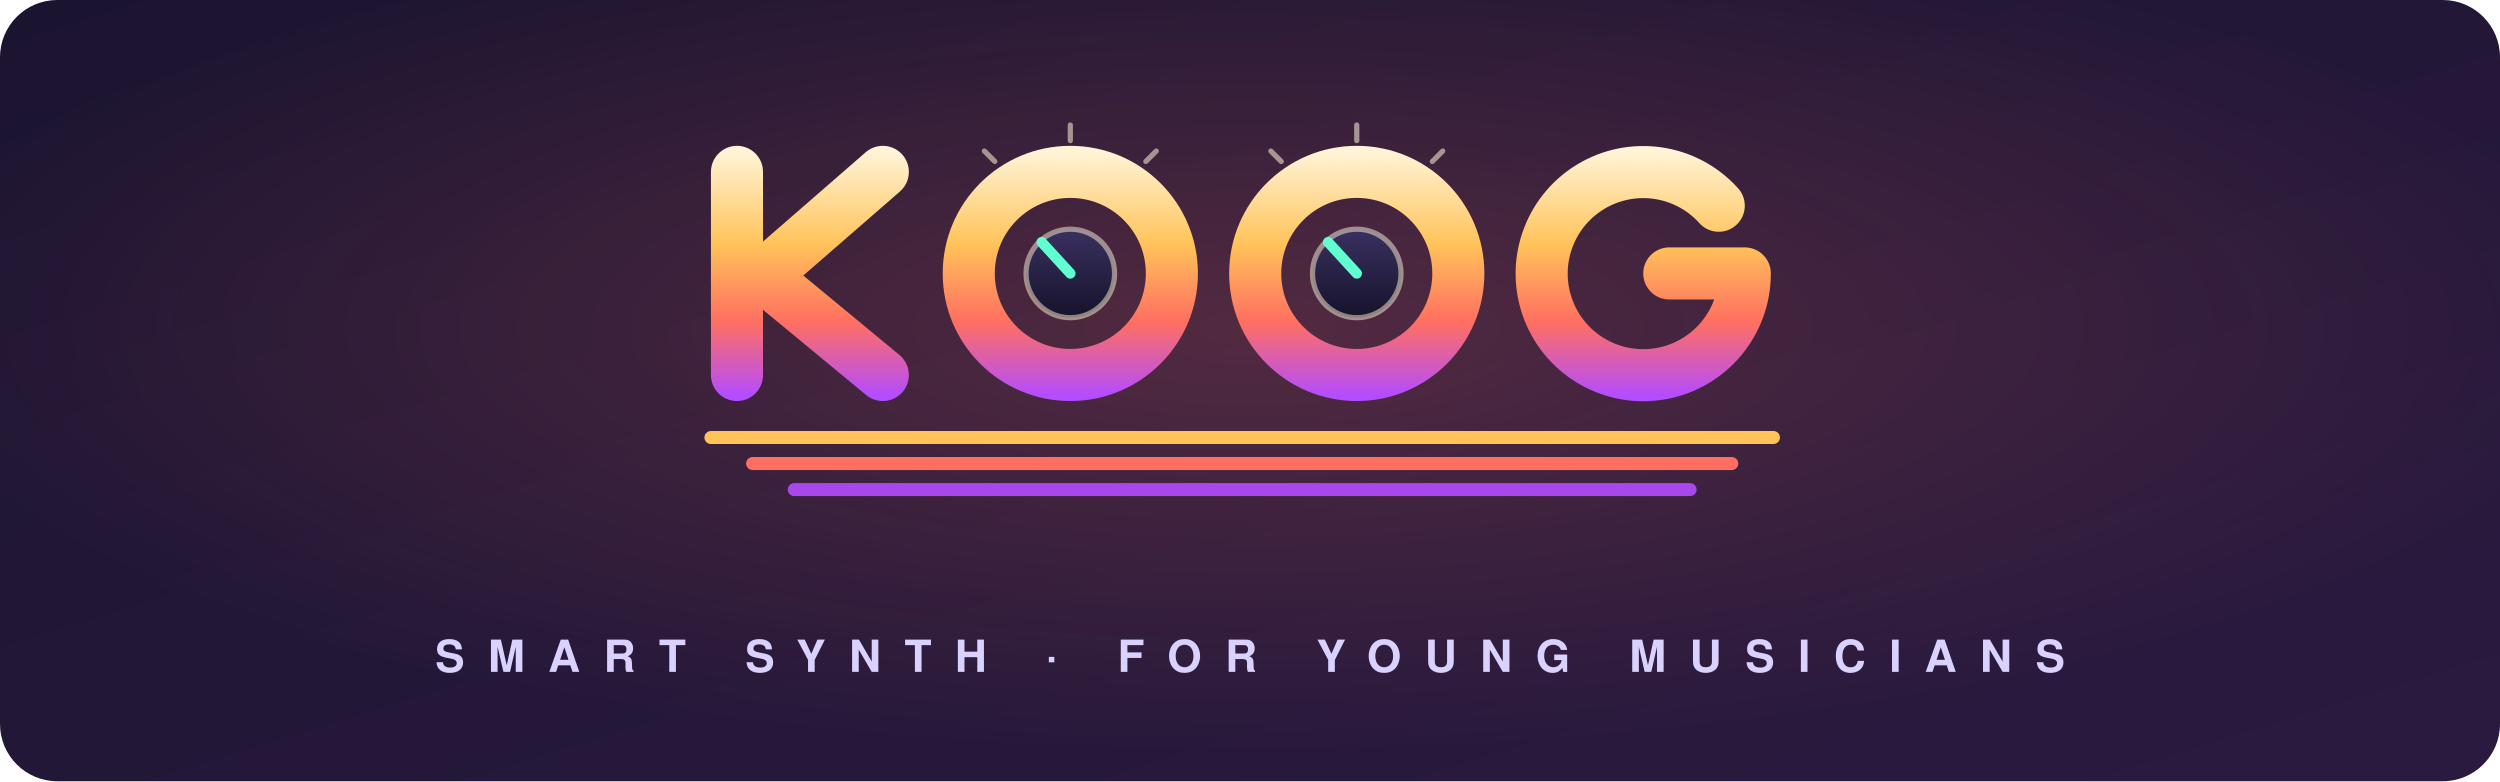
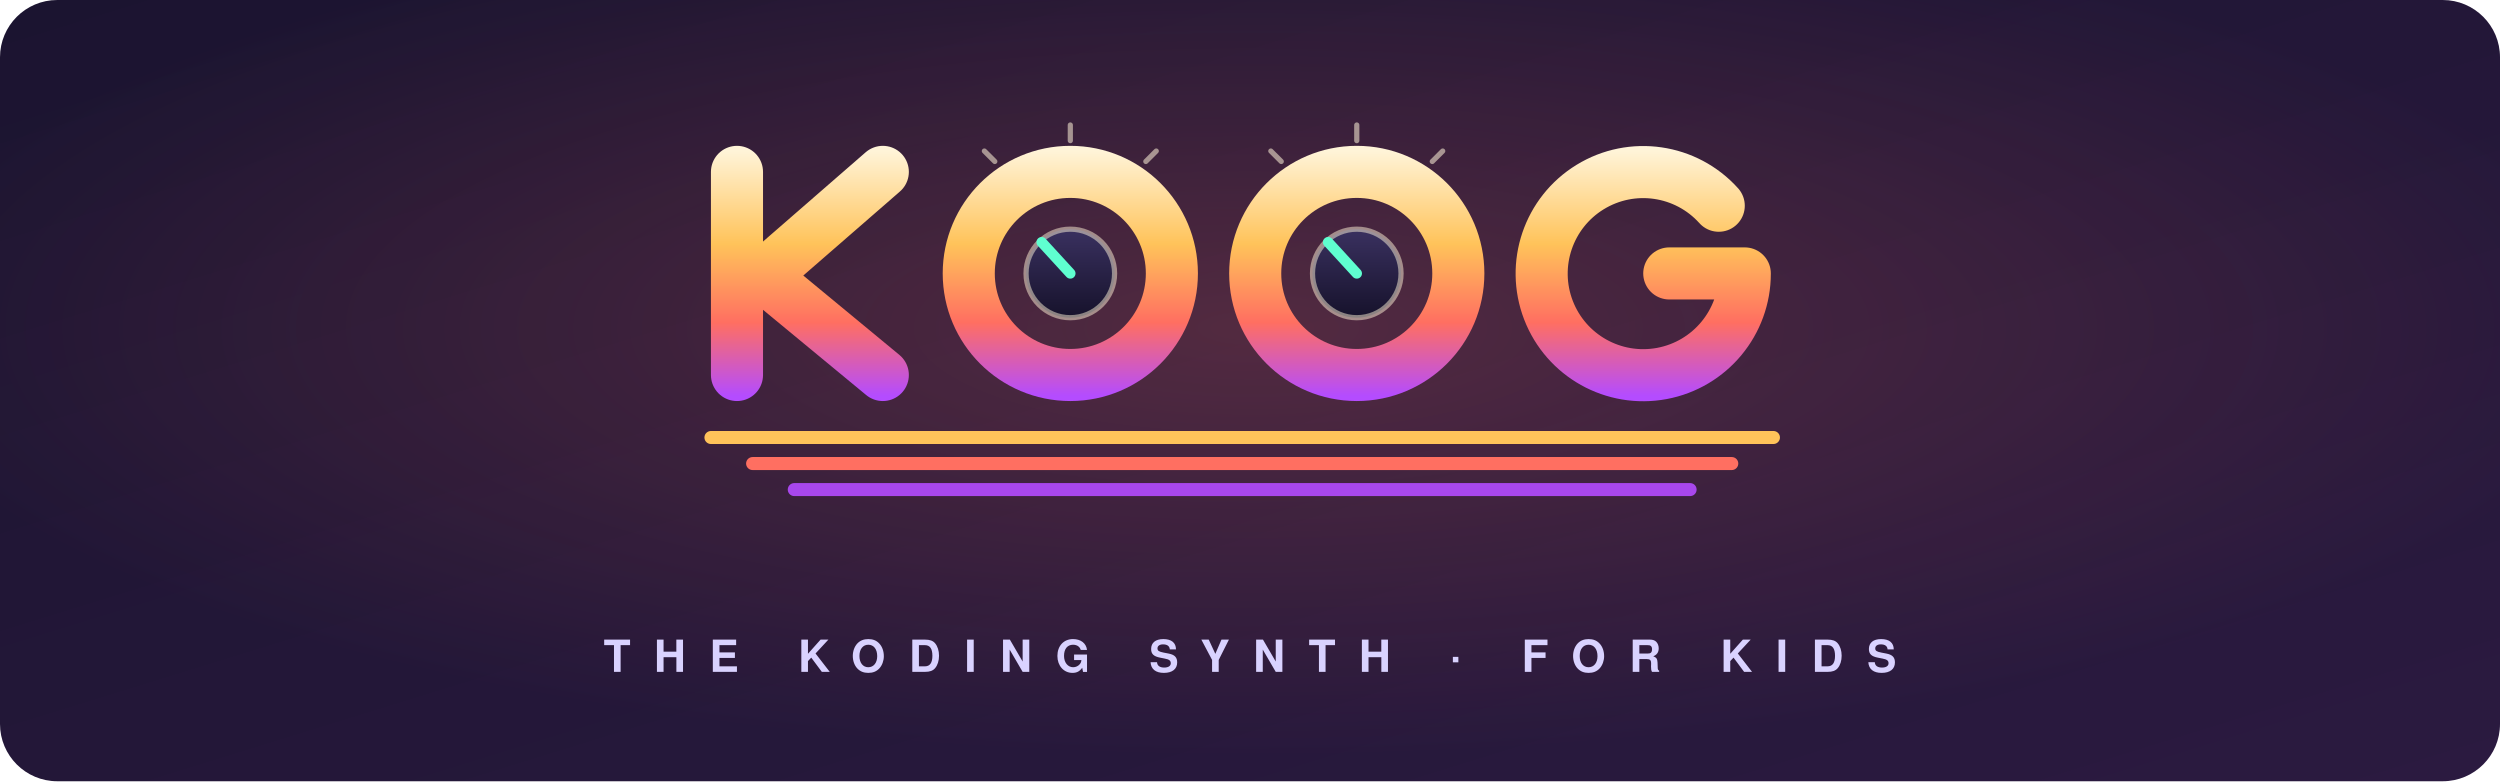
- <svg xmlns="http://www.w3.org/2000/svg" viewBox="0 0 960 300" width="960" height="300" role="img" aria-label="KOOG, smart synth">
+ <svg xmlns="http://www.w3.org/2000/svg" viewBox="0 0 960 300" width="960" height="300" role="img" aria-label="KOOG, the Koding Synth">
  <defs>
    <linearGradient id="kgBg" x1="0" y1="0" x2="1" y2="1">
      <stop offset="0" stop-color="#1b1430" />
      <stop offset="1" stop-color="#2b1a40" />
    </linearGradient>
    <radialGradient id="kgGlow" cx=".5" cy=".42" r=".55">
      <stop offset="0" stop-color="#ff6f61" stop-opacity=".22" />
      <stop offset="1" stop-color="#ff6f61" stop-opacity="0" />
    </radialGradient>
  </defs>
  <rect width="960" height="300" rx="22" fill="url(#kgBg)" />
  <rect width="960" height="300" rx="22" fill="url(#kgGlow)" />
  <g transform="translate(245 40)">
    <defs>
      <linearGradient id="kgSun" x1="0" y1="18" x2="0" y2="112" gradientUnits="userSpaceOnUse">
        <stop offset="0" stop-color="#fff4d8" />
        <stop offset=".38" stop-color="#ffc35a" />
        <stop offset=".7" stop-color="#ff6f61" />
        <stop offset="1" stop-color="#b44cff" />
      </linearGradient>
      <linearGradient id="kgKnob" x1="0" y1="0" x2="0" y2="1">
        <stop offset="0" stop-color="#3a3160" />
        <stop offset="1" stop-color="#16122b" />
      </linearGradient>
    </defs>
    <g fill="none" stroke="url(#kgSun)" stroke-width="20" stroke-linecap="round" stroke-linejoin="round">
      <path d="M38 26V104" />
      <path d="M94 26L48 66L94 104" />
      <circle cx="166" cy="65" r="39" />
      <circle cx="276" cy="65" r="39" />
      <path d="M415 39A39 39 0 1 0 425 65H396" />
    </g>
    <g>
      <circle cx="166" cy="65" r="17" fill="url(#kgKnob)" stroke="#fff4d8" stroke-opacity=".5" stroke-width="2" />
      <path d="M166 65L155 53" stroke="#5fffd0" stroke-width="4" stroke-linecap="round" />
      <circle cx="276" cy="65" r="17" fill="url(#kgKnob)" stroke="#fff4d8" stroke-opacity=".5" stroke-width="2" />
      <path d="M276 65L265 53" stroke="#5fffd0" stroke-width="4" stroke-linecap="round" />
    </g>
    <g stroke="#fff4d8" stroke-opacity=".55" stroke-width="2" stroke-linecap="round">
      <path d="M166 14v-6M137 22l-4-4M195 22l4-4M276 14v-6M247 22l-4-4M305 22l4-4" />
    </g>
    <g stroke-width="5" stroke-linecap="round">
      <path d="M28 128H436" stroke="#ffc35a" />
      <path d="M44 138H420" stroke="#ff6f61" />
      <path d="M60 148H404" stroke="#b44cff" stroke-opacity=".9" />
    </g>
  </g>
-   <text x="480" y="258" text-anchor="middle" font-family="-apple-system, Segoe UI, Helvetica, Arial, sans-serif" font-size="17" font-weight="800" letter-spacing="9" fill="#d9d2ff">SMART SYNTH · FOR YOUNG MUSICIANS</text>
+   <text x="480" y="258" text-anchor="middle" font-family="-apple-system, Segoe UI, Helvetica, Arial, sans-serif" font-size="17" font-weight="800" letter-spacing="9" fill="#d9d2ff">THE KODING SYNTH · FOR KIDS</text>
</svg>
